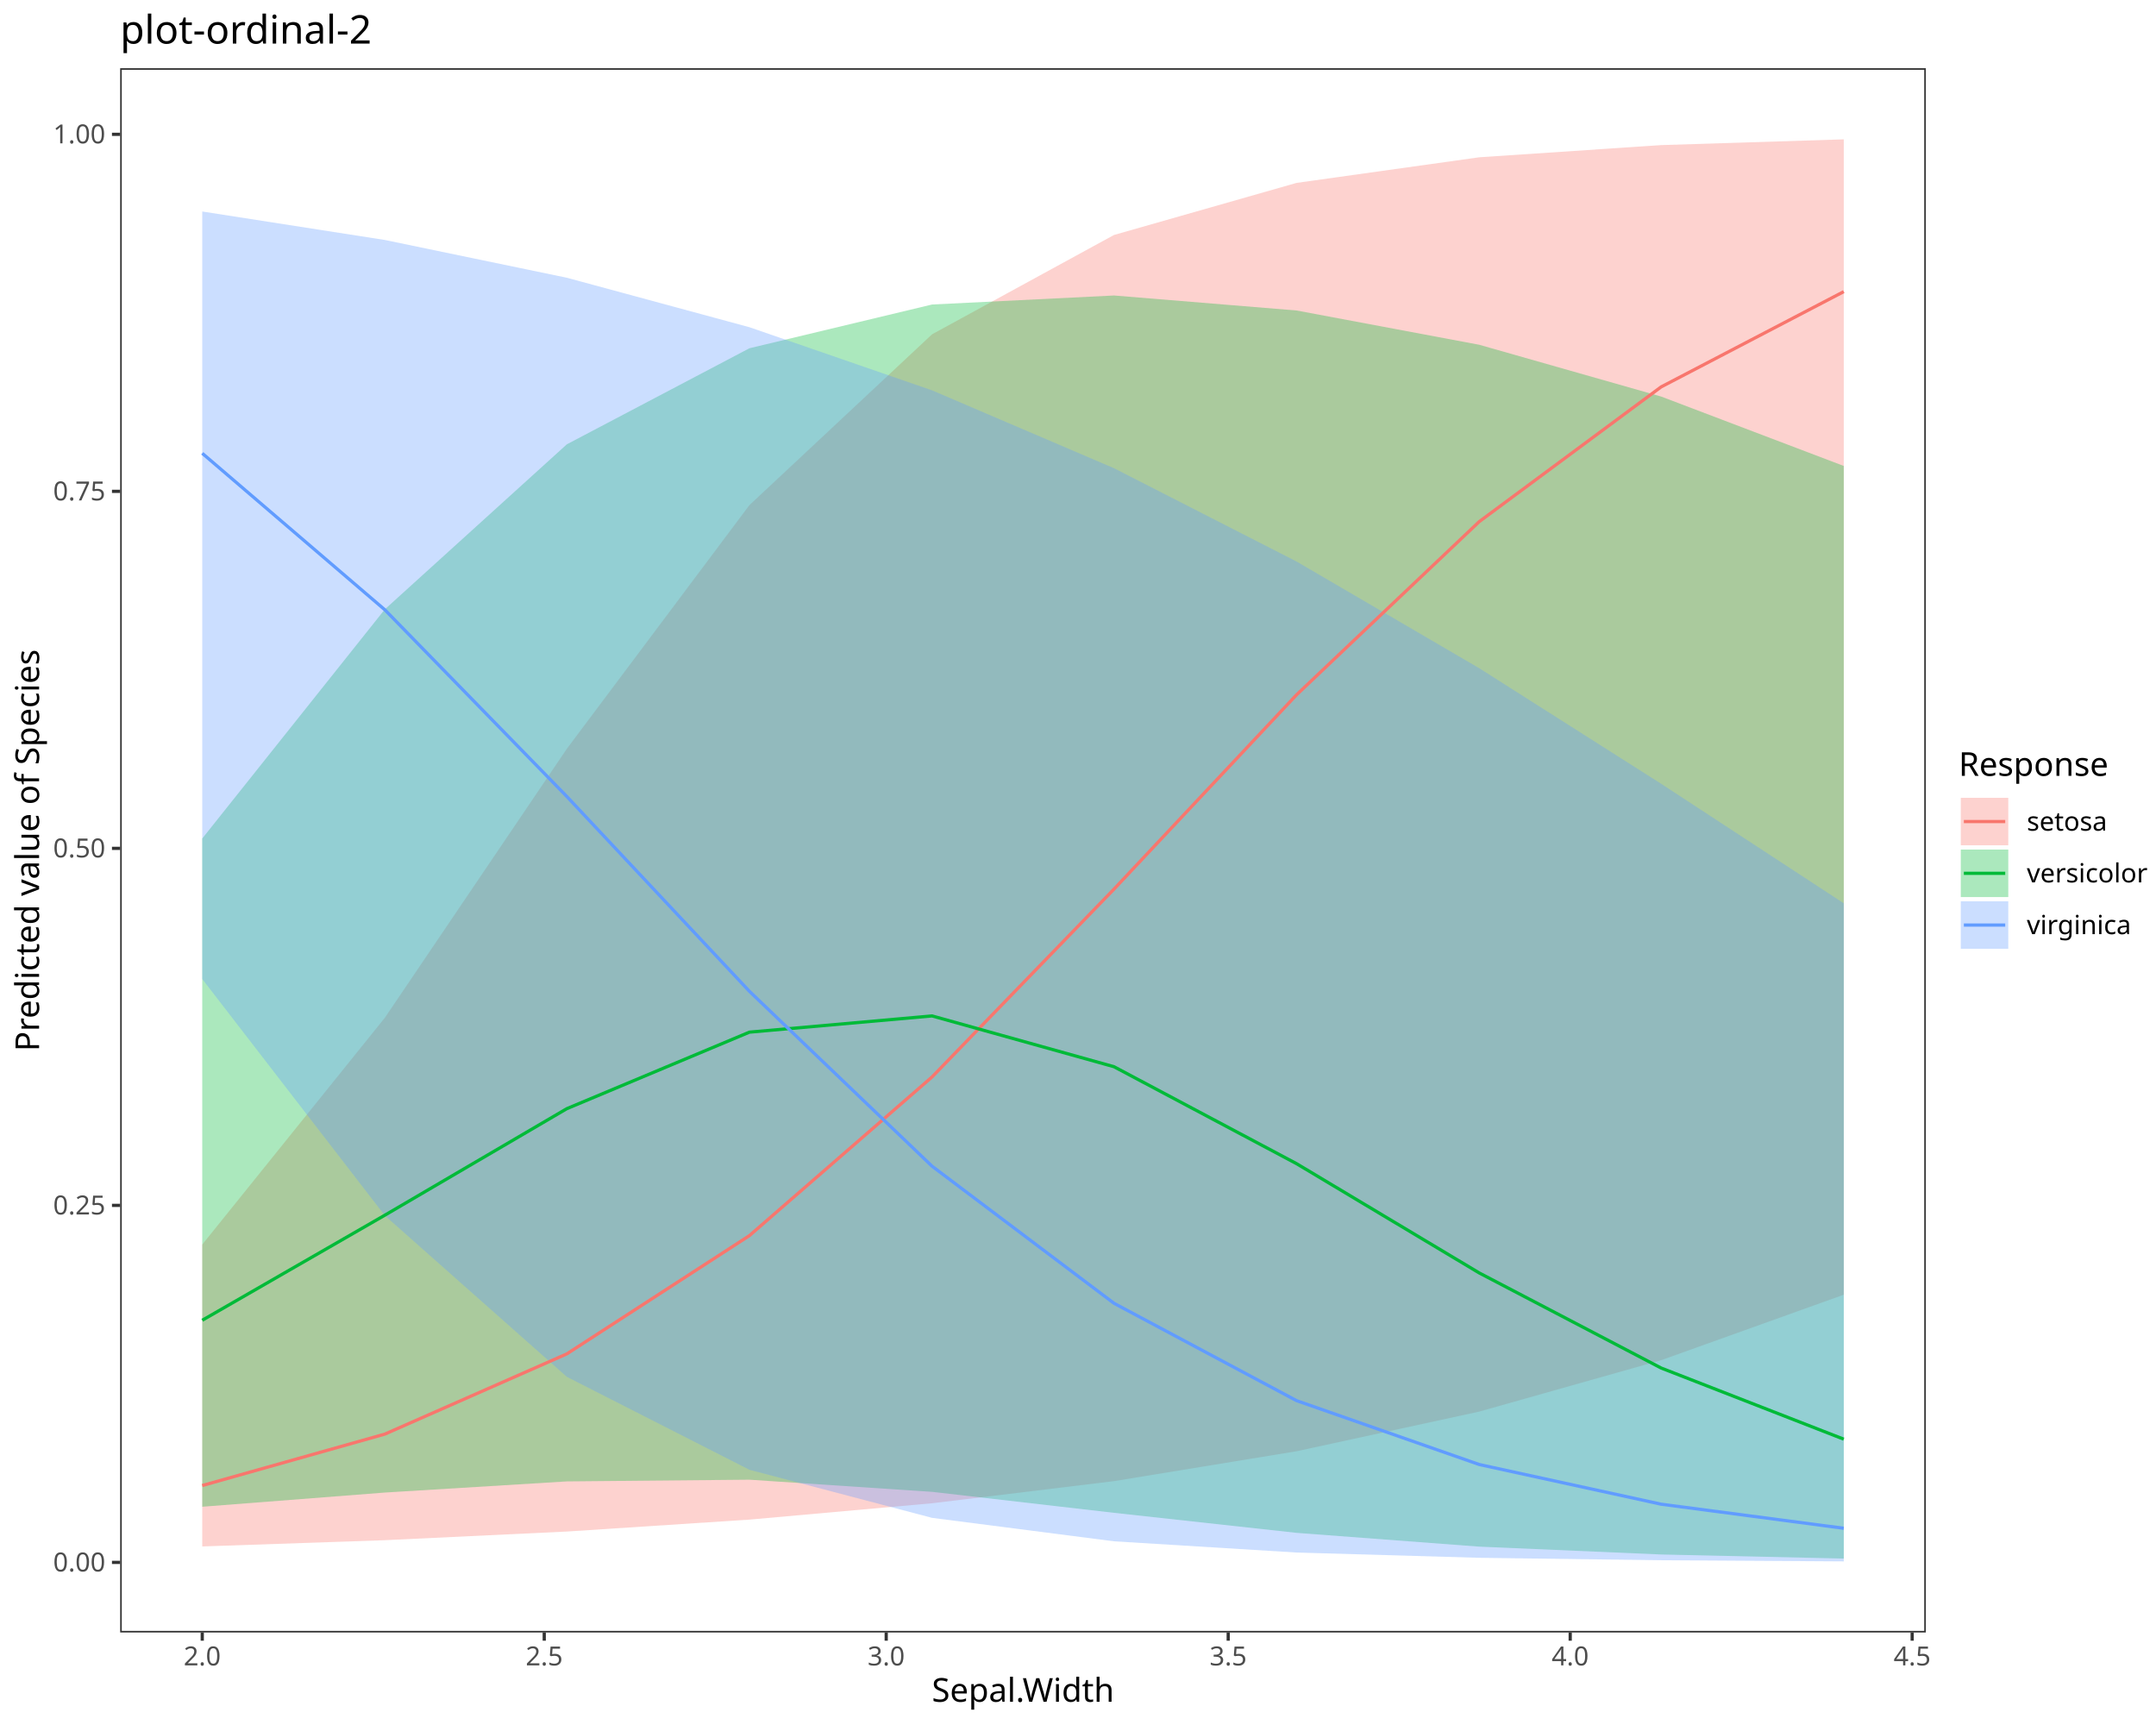
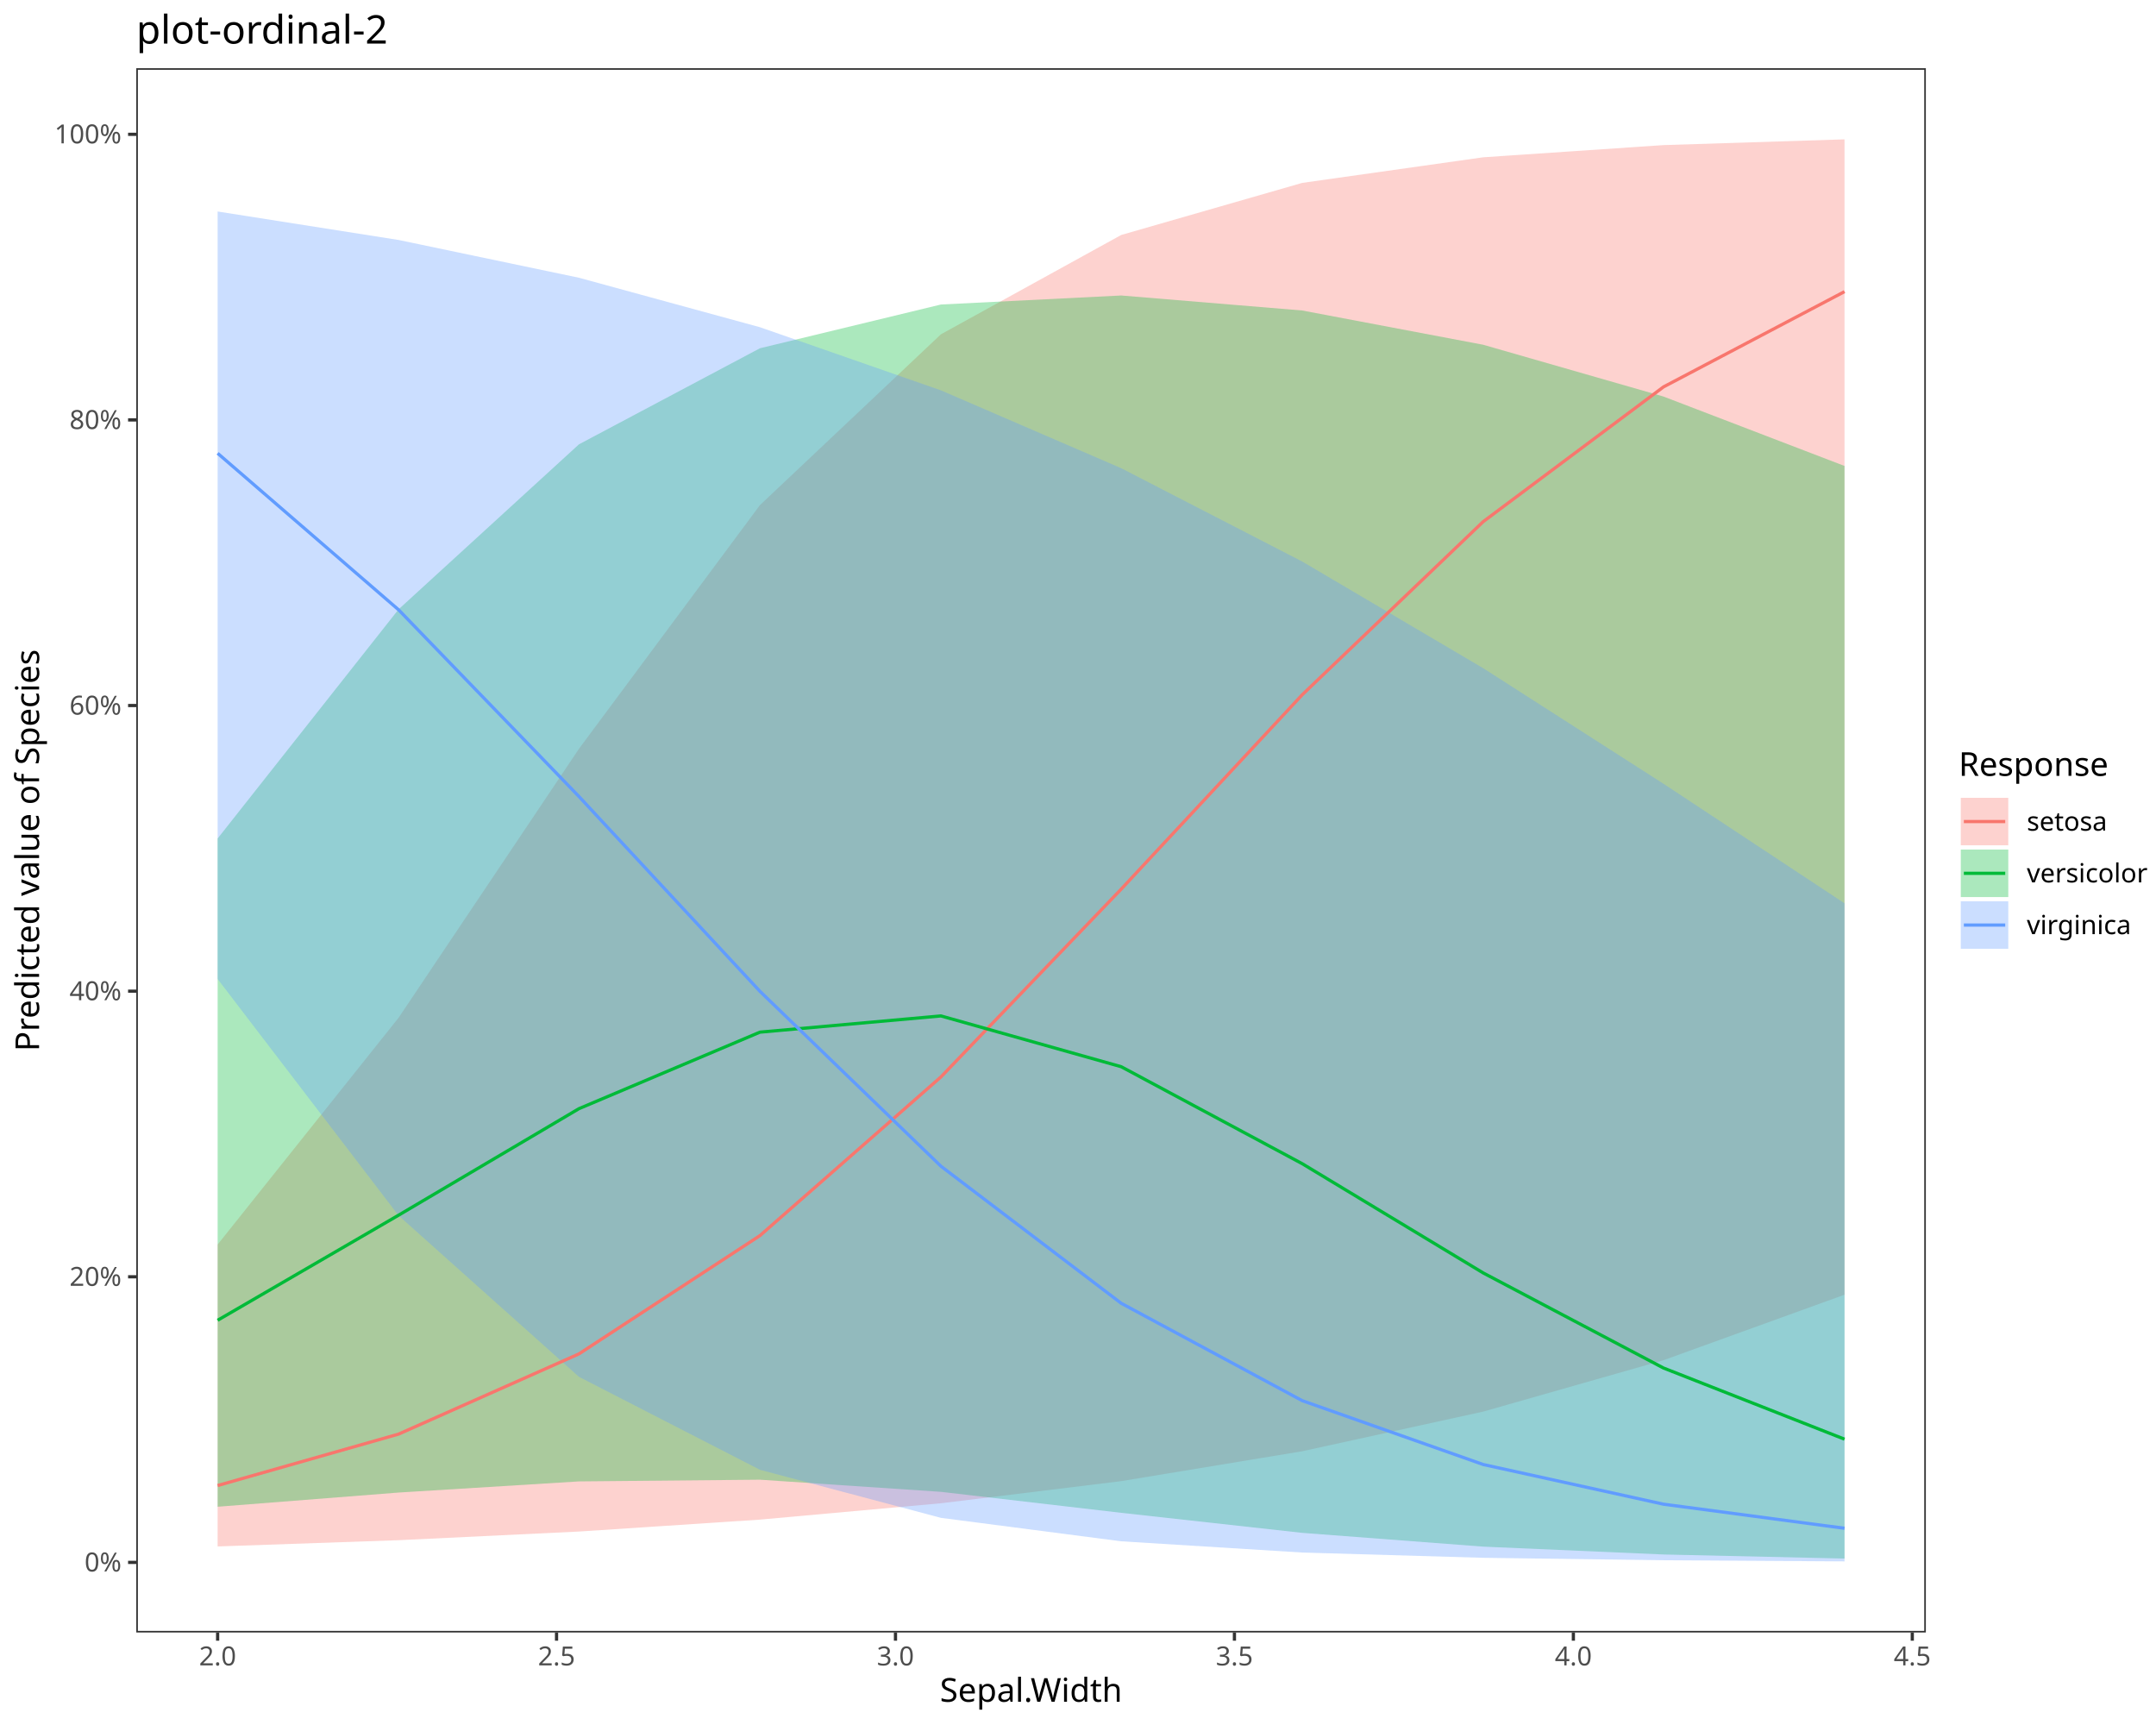
<svg xmlns="http://www.w3.org/2000/svg" class="svglite" data-engine-version="2.0" width="720.00pt" height="576.00pt" viewBox="0 0 720.00 576.00">
  <defs>
    <style type="text/css">
    .svglite line, .svglite polyline, .svglite polygon, .svglite path, .svglite rect, .svglite circle {
      fill: none;
      stroke: #000000;
      stroke-linecap: round;
      stroke-linejoin: round;
      stroke-miterlimit: 10.00;
    }
  </style>
  </defs>
  <rect width="100%" height="100%" style="stroke: none; fill: #FFFFFF;" />
  <defs>
    <clipPath id="cpMC4wMHw3MjAuMDB8MC4wMHw1NzYuMDA=">
      <rect x="0.00" y="0.00" width="720.00" height="576.00" />
    </clipPath>
  </defs>
  <g clip-path="url(#cpMC4wMHw3MjAuMDB8MC4wMHw1NzYuMDA=)">
    <rect x="0.00" y="0.00" width="720.00" height="576.00" style="stroke-width: 1.07; stroke: #FFFFFF; fill: #FFFFFF;" />
  </g>
  <defs>
-     <clipPath id="cpNDAuMTN8NjQzLjE0fDIyLjc4fDU0NS4xMQ==">
-       <rect x="40.13" y="22.78" width="603.01" height="522.33" />
+     <clipPath id="cpNDUuNTF8NjQzLjE0fDIyLjc4fDU0NS4xMQ==">
+       <rect x="45.51" y="22.78" width="597.63" height="522.33" />
    </clipPath>
  </defs>
-   <g clip-path="url(#cpNDAuMTN8NjQzLjE0fDIyLjc4fDU0NS4xMQ==)">
-     <rect x="40.13" y="22.78" width="603.01" height="522.33" style="stroke-width: 1.07; stroke: none; fill: #FFFFFF;" />
-     <polygon points="67.54,415.57 128.53,339.83 189.29,250.04 250.27,168.67 311.26,111.63 372.02,78.46 433.00,61.07 493.99,52.52 554.74,48.45 615.73,46.53 615.73,432.32 554.74,454.19 493.99,471.35 433.00,484.59 372.02,494.57 311.26,501.96 250.27,507.42 189.29,511.40 128.53,514.29 67.54,516.38 " style="stroke-width: 0.00; stroke: none; stroke-linecap: butt; fill: #F8766D; fill-opacity: 0.33;" />
-     <polyline points="67.54,415.57 128.53,339.83 189.29,250.04 250.27,168.67 311.26,111.63 372.02,78.46 433.00,61.07 493.99,52.52 554.74,48.45 615.73,46.53 " style="stroke-width: 1.07; stroke: none; stroke-linecap: butt;" />
-     <polyline points="615.73,432.32 554.74,454.19 493.99,471.35 433.00,484.59 372.02,494.57 311.26,501.96 250.27,507.42 189.29,511.40 128.53,514.29 67.54,516.38 " style="stroke-width: 1.07; stroke: none; stroke-linecap: butt;" />
-     <polygon points="67.54,279.99 128.53,203.45 189.29,148.37 250.27,116.29 311.26,101.68 372.02,98.67 433.00,103.68 493.99,115.12 554.74,132.41 615.73,155.59 615.73,520.42 554.74,519.06 493.99,516.44 433.00,511.84 372.02,505.15 311.26,498.14 250.27,494.09 189.29,494.66 128.53,498.38 67.54,503.12 " style="stroke-width: 0.00; stroke: none; stroke-linecap: butt; fill: #00BA38; fill-opacity: 0.33;" />
-     <polyline points="67.54,279.99 128.53,203.45 189.29,148.37 250.27,116.29 311.26,101.68 372.02,98.67 433.00,103.68 493.99,115.12 554.74,132.41 615.73,155.59 " style="stroke-width: 1.07; stroke: none; stroke-linecap: butt;" />
-     <polyline points="615.73,520.42 554.74,519.06 493.99,516.44 433.00,511.84 372.02,505.15 311.26,498.14 250.27,494.09 189.29,494.66 128.53,498.38 67.54,503.12 " style="stroke-width: 1.07; stroke: none; stroke-linecap: butt;" />
-     <polygon points="67.54,70.62 128.53,80.13 189.29,92.74 250.27,109.26 311.26,130.34 372.02,156.34 433.00,187.50 493.99,223.12 554.74,261.71 615.73,301.62 615.73,521.37 554.74,520.99 493.99,520.17 433.00,518.41 372.02,514.66 311.26,506.83 250.27,490.78 189.29,459.74 128.53,405.91 67.54,326.90 " style="stroke-width: 0.00; stroke: none; stroke-linecap: butt; fill: #619CFF; fill-opacity: 0.33;" />
-     <polyline points="67.54,70.62 128.53,80.13 189.29,92.74 250.27,109.26 311.26,130.34 372.02,156.34 433.00,187.50 493.99,223.12 554.74,261.71 615.73,301.62 " style="stroke-width: 1.07; stroke: none; stroke-linecap: butt;" />
-     <polyline points="615.73,521.37 554.74,520.99 493.99,520.17 433.00,518.41 372.02,514.66 311.26,506.83 250.27,490.78 189.29,459.74 128.53,405.91 67.54,326.90 " style="stroke-width: 1.07; stroke: none; stroke-linecap: butt;" />
-     <polyline points="67.54,496.04 128.53,478.86 189.29,452.08 250.27,412.59 311.26,359.61 372.02,296.89 433.00,231.99 493.99,174.18 554.74,129.19 615.73,97.38 " style="stroke-width: 1.07; stroke: #F8766D; stroke-linecap: butt;" />
-     <polyline points="67.54,440.85 128.53,405.76 189.29,370.20 250.27,344.65 311.26,339.23 372.02,356.19 433.00,388.57 493.99,425.05 554.74,456.80 615.73,480.56 " style="stroke-width: 1.07; stroke: #00BA38; stroke-linecap: butt;" />
-     <polyline points="67.54,151.36 128.53,203.63 189.29,265.96 250.27,331.01 311.26,389.41 372.02,435.18 433.00,467.70 493.99,489.02 554.74,502.27 615.73,510.31 " style="stroke-width: 1.07; stroke: #619CFF; stroke-linecap: butt;" />
-     <rect x="40.13" y="22.78" width="603.01" height="522.33" style="stroke-width: 1.07; stroke: #333333;" />
+   <g clip-path="url(#cpNDUuNTF8NjQzLjE0fDIyLjc4fDU0NS4xMQ==)">
+     <rect x="45.51" y="22.78" width="597.63" height="522.33" style="stroke-width: 1.07; stroke: none; fill: #FFFFFF;" />
+     <polygon points="72.68,415.57 133.12,339.83 193.34,250.04 253.78,168.67 314.22,111.63 374.43,78.46 434.88,61.07 495.32,52.52 555.53,48.45 615.98,46.53 615.98,432.32 555.53,454.19 495.32,471.35 434.88,484.59 374.43,494.57 314.22,501.96 253.78,507.42 193.34,511.40 133.12,514.29 72.68,516.38 " style="stroke-width: 0.00; stroke: none; stroke-linecap: butt; fill: #F8766D; fill-opacity: 0.33;" />
+     <polyline points="72.68,415.57 133.12,339.83 193.34,250.04 253.78,168.67 314.22,111.63 374.43,78.46 434.88,61.07 495.32,52.52 555.53,48.45 615.98,46.53 " style="stroke-width: 1.07; stroke: none; stroke-linecap: butt;" />
+     <polyline points="615.98,432.32 555.53,454.19 495.32,471.35 434.88,484.59 374.43,494.57 314.22,501.96 253.78,507.42 193.34,511.40 133.12,514.29 72.68,516.38 " style="stroke-width: 1.07; stroke: none; stroke-linecap: butt;" />
+     <polygon points="72.68,279.99 133.12,203.45 193.34,148.37 253.78,116.29 314.22,101.68 374.43,98.67 434.88,103.68 495.32,115.12 555.53,132.41 615.98,155.59 615.98,520.42 555.53,519.06 495.32,516.44 434.88,511.84 374.43,505.15 314.22,498.14 253.78,494.09 193.34,494.66 133.12,498.38 72.68,503.12 " style="stroke-width: 0.00; stroke: none; stroke-linecap: butt; fill: #00BA38; fill-opacity: 0.33;" />
+     <polyline points="72.68,279.99 133.12,203.45 193.34,148.37 253.78,116.29 314.22,101.68 374.43,98.67 434.88,103.68 495.32,115.12 555.53,132.41 615.98,155.59 " style="stroke-width: 1.07; stroke: none; stroke-linecap: butt;" />
+     <polyline points="615.98,520.42 555.53,519.06 495.32,516.44 434.88,511.84 374.43,505.15 314.22,498.14 253.78,494.09 193.34,494.66 133.12,498.38 72.68,503.12 " style="stroke-width: 1.07; stroke: none; stroke-linecap: butt;" />
+     <polygon points="72.68,70.62 133.12,80.13 193.34,92.74 253.78,109.26 314.22,130.34 374.43,156.34 434.88,187.50 495.32,223.12 555.53,261.71 615.98,301.62 615.98,521.37 555.53,520.99 495.32,520.17 434.88,518.41 374.43,514.66 314.22,506.83 253.78,490.78 193.34,459.74 133.12,405.91 72.68,326.90 " style="stroke-width: 0.00; stroke: none; stroke-linecap: butt; fill: #619CFF; fill-opacity: 0.33;" />
+     <polyline points="72.68,70.62 133.12,80.13 193.34,92.74 253.78,109.26 314.22,130.34 374.43,156.34 434.88,187.50 495.32,223.12 555.53,261.71 615.98,301.62 " style="stroke-width: 1.07; stroke: none; stroke-linecap: butt;" />
+     <polyline points="615.98,521.37 555.53,520.99 495.32,520.17 434.88,518.41 374.43,514.66 314.22,506.83 253.78,490.78 193.34,459.74 133.12,405.91 72.68,326.90 " style="stroke-width: 1.07; stroke: none; stroke-linecap: butt;" />
+     <polyline points="72.68,496.04 133.12,478.86 193.34,452.08 253.78,412.59 314.22,359.61 374.43,296.89 434.88,231.99 495.32,174.18 555.53,129.19 615.98,97.38 " style="stroke-width: 1.07; stroke: #F8766D; stroke-linecap: butt;" />
+     <polyline points="72.68,440.85 133.12,405.76 193.34,370.20 253.78,344.65 314.22,339.23 374.43,356.19 434.88,388.57 495.32,425.05 555.53,456.80 615.98,480.56 " style="stroke-width: 1.07; stroke: #00BA38; stroke-linecap: butt;" />
+     <polyline points="72.68,151.36 133.12,203.63 193.34,265.96 253.78,331.01 314.22,389.41 374.43,435.18 434.88,467.70 495.32,489.02 555.53,502.27 615.98,510.31 " style="stroke-width: 1.07; stroke: #619CFF; stroke-linecap: butt;" />
+     <rect x="45.51" y="22.78" width="597.63" height="522.33" style="stroke-width: 1.07; stroke: #333333;" />
  </g>
  <g clip-path="url(#cpMC4wMHw3MjAuMDB8MC4wMHw1NzYuMDA=)">
-     <text x="35.20" y="524.73" text-anchor="end" style="font-size: 8.80px; fill: #4D4D4D; font-family: sans;" textLength="17.13px" lengthAdjust="spacingAndGlyphs">0.00</text>
-     <text x="35.20" y="405.52" text-anchor="end" style="font-size: 8.80px; fill: #4D4D4D; font-family: sans;" textLength="17.13px" lengthAdjust="spacingAndGlyphs">0.25</text>
-     <text x="35.20" y="286.30" text-anchor="end" style="font-size: 8.80px; fill: #4D4D4D; font-family: sans;" textLength="17.13px" lengthAdjust="spacingAndGlyphs">0.50</text>
-     <text x="35.20" y="167.09" text-anchor="end" style="font-size: 8.80px; fill: #4D4D4D; font-family: sans;" textLength="17.13px" lengthAdjust="spacingAndGlyphs">0.75</text>
-     <text x="35.20" y="47.87" text-anchor="end" style="font-size: 8.80px; fill: #4D4D4D; font-family: sans;" textLength="17.13px" lengthAdjust="spacingAndGlyphs">1.00</text>
-     <polyline points="37.39,521.70 40.13,521.70 " style="stroke-width: 1.07; stroke: #333333; stroke-linecap: butt;" />
-     <polyline points="37.39,402.49 40.13,402.49 " style="stroke-width: 1.07; stroke: #333333; stroke-linecap: butt;" />
-     <polyline points="37.39,283.27 40.13,283.27 " style="stroke-width: 1.07; stroke: #333333; stroke-linecap: butt;" />
-     <polyline points="37.39,164.06 40.13,164.06 " style="stroke-width: 1.07; stroke: #333333; stroke-linecap: butt;" />
-     <polyline points="37.39,44.85 40.13,44.85 " style="stroke-width: 1.07; stroke: #333333; stroke-linecap: butt;" />
-     <polyline points="67.54,547.85 67.54,545.11 " style="stroke-width: 1.07; stroke: #333333; stroke-linecap: butt;" />
-     <polyline points="181.75,547.85 181.75,545.11 " style="stroke-width: 1.07; stroke: #333333; stroke-linecap: butt;" />
-     <polyline points="295.95,547.85 295.95,545.11 " style="stroke-width: 1.07; stroke: #333333; stroke-linecap: butt;" />
-     <polyline points="410.16,547.85 410.16,545.11 " style="stroke-width: 1.07; stroke: #333333; stroke-linecap: butt;" />
-     <polyline points="524.37,547.85 524.37,545.11 " style="stroke-width: 1.07; stroke: #333333; stroke-linecap: butt;" />
-     <polyline points="638.57,547.85 638.57,545.11 " style="stroke-width: 1.07; stroke: #333333; stroke-linecap: butt;" />
-     <text x="67.54" y="556.10" text-anchor="middle" style="font-size: 8.80px; fill: #4D4D4D; font-family: sans;" textLength="12.23px" lengthAdjust="spacingAndGlyphs">2.0</text>
-     <text x="181.75" y="556.10" text-anchor="middle" style="font-size: 8.80px; fill: #4D4D4D; font-family: sans;" textLength="12.23px" lengthAdjust="spacingAndGlyphs">2.5</text>
-     <text x="295.95" y="556.10" text-anchor="middle" style="font-size: 8.80px; fill: #4D4D4D; font-family: sans;" textLength="12.23px" lengthAdjust="spacingAndGlyphs">3.0</text>
-     <text x="410.16" y="556.10" text-anchor="middle" style="font-size: 8.80px; fill: #4D4D4D; font-family: sans;" textLength="12.23px" lengthAdjust="spacingAndGlyphs">3.5</text>
-     <text x="524.37" y="556.10" text-anchor="middle" style="font-size: 8.80px; fill: #4D4D4D; font-family: sans;" textLength="12.23px" lengthAdjust="spacingAndGlyphs">4.0</text>
-     <text x="638.57" y="556.10" text-anchor="middle" style="font-size: 8.80px; fill: #4D4D4D; font-family: sans;" textLength="12.23px" lengthAdjust="spacingAndGlyphs">4.5</text>
-     <text x="341.64" y="568.24" text-anchor="middle" style="font-size: 11.00px; font-family: sans;" textLength="59.31px" lengthAdjust="spacingAndGlyphs">Sepal.Width</text>
+     <text x="40.58" y="524.73" text-anchor="end" style="font-size: 8.80px; fill: #4D4D4D; font-family: sans;" textLength="12.72px" lengthAdjust="spacingAndGlyphs">0%</text>
+     <text x="40.58" y="429.36" text-anchor="end" style="font-size: 8.80px; fill: #4D4D4D; font-family: sans;" textLength="17.61px" lengthAdjust="spacingAndGlyphs">20%</text>
+     <text x="40.58" y="333.99" text-anchor="end" style="font-size: 8.80px; fill: #4D4D4D; font-family: sans;" textLength="17.61px" lengthAdjust="spacingAndGlyphs">40%</text>
+     <text x="40.58" y="238.62" text-anchor="end" style="font-size: 8.80px; fill: #4D4D4D; font-family: sans;" textLength="17.61px" lengthAdjust="spacingAndGlyphs">60%</text>
+     <text x="40.58" y="143.25" text-anchor="end" style="font-size: 8.80px; fill: #4D4D4D; font-family: sans;" textLength="17.61px" lengthAdjust="spacingAndGlyphs">80%</text>
+     <text x="40.58" y="47.87" text-anchor="end" style="font-size: 8.80px; fill: #4D4D4D; font-family: sans;" textLength="22.51px" lengthAdjust="spacingAndGlyphs">100%</text>
+     <polyline points="42.77,521.70 45.51,521.70 " style="stroke-width: 1.07; stroke: #333333; stroke-linecap: butt;" />
+     <polyline points="42.77,426.33 45.51,426.33 " style="stroke-width: 1.07; stroke: #333333; stroke-linecap: butt;" />
+     <polyline points="42.77,330.96 45.51,330.96 " style="stroke-width: 1.07; stroke: #333333; stroke-linecap: butt;" />
+     <polyline points="42.77,235.59 45.51,235.59 " style="stroke-width: 1.07; stroke: #333333; stroke-linecap: butt;" />
+     <polyline points="42.77,140.22 45.51,140.22 " style="stroke-width: 1.07; stroke: #333333; stroke-linecap: butt;" />
+     <polyline points="42.77,44.85 45.51,44.85 " style="stroke-width: 1.07; stroke: #333333; stroke-linecap: butt;" />
+     <polyline points="72.68,547.85 72.68,545.11 " style="stroke-width: 1.07; stroke: #333333; stroke-linecap: butt;" />
+     <polyline points="185.86,547.85 185.86,545.11 " style="stroke-width: 1.07; stroke: #333333; stroke-linecap: butt;" />
+     <polyline points="299.05,547.85 299.05,545.11 " style="stroke-width: 1.07; stroke: #333333; stroke-linecap: butt;" />
+     <polyline points="412.24,547.85 412.24,545.11 " style="stroke-width: 1.07; stroke: #333333; stroke-linecap: butt;" />
+     <polyline points="525.43,547.85 525.43,545.11 " style="stroke-width: 1.07; stroke: #333333; stroke-linecap: butt;" />
+     <polyline points="638.61,547.85 638.61,545.11 " style="stroke-width: 1.07; stroke: #333333; stroke-linecap: butt;" />
+     <text x="72.68" y="556.10" text-anchor="middle" style="font-size: 8.80px; fill: #4D4D4D; font-family: sans;" textLength="12.23px" lengthAdjust="spacingAndGlyphs">2.0</text>
+     <text x="185.86" y="556.10" text-anchor="middle" style="font-size: 8.80px; fill: #4D4D4D; font-family: sans;" textLength="12.23px" lengthAdjust="spacingAndGlyphs">2.5</text>
+     <text x="299.05" y="556.10" text-anchor="middle" style="font-size: 8.80px; fill: #4D4D4D; font-family: sans;" textLength="12.23px" lengthAdjust="spacingAndGlyphs">3.0</text>
+     <text x="412.24" y="556.10" text-anchor="middle" style="font-size: 8.80px; fill: #4D4D4D; font-family: sans;" textLength="12.23px" lengthAdjust="spacingAndGlyphs">3.5</text>
+     <text x="525.43" y="556.10" text-anchor="middle" style="font-size: 8.80px; fill: #4D4D4D; font-family: sans;" textLength="12.23px" lengthAdjust="spacingAndGlyphs">4.0</text>
+     <text x="638.61" y="556.10" text-anchor="middle" style="font-size: 8.80px; fill: #4D4D4D; font-family: sans;" textLength="12.23px" lengthAdjust="spacingAndGlyphs">4.5</text>
+     <text x="344.33" y="568.24" text-anchor="middle" style="font-size: 11.00px; font-family: sans;" textLength="59.31px" lengthAdjust="spacingAndGlyphs">Sepal.Width</text>
    <text transform="translate(13.05,283.95) rotate(-90)" text-anchor="middle" style="font-size: 11.00px; font-family: sans;" textLength="130.26px" lengthAdjust="spacingAndGlyphs">Predicted value of Species</text>
    <rect x="654.10" y="250.36" width="60.42" height="67.17" style="stroke-width: 1.07; stroke: none; fill: #FFFFFF;" />
    <text x="654.10" y="259.07" style="font-size: 11.00px; font-family: sans;" textLength="49.55px" lengthAdjust="spacingAndGlyphs">Response</text>
    <rect x="654.10" y="265.69" width="17.28" height="17.28" style="stroke-width: 1.07; stroke: none; fill: #FFFFFF;" />
    <rect x="654.81" y="266.40" width="15.86" height="15.86" style="stroke-width: 1.07; stroke: none; stroke-linecap: butt; stroke-linejoin: miter; fill: #F8766D; fill-opacity: 0.33;" />
    <line x1="655.83" y1="274.33" x2="669.65" y2="274.33" style="stroke-width: 1.07; stroke: #F8766D; stroke-linecap: butt;" />
    <rect x="654.10" y="282.97" width="17.28" height="17.28" style="stroke-width: 1.07; stroke: none; fill: #FFFFFF;" />
    <rect x="654.81" y="283.68" width="15.86" height="15.86" style="stroke-width: 1.07; stroke: none; stroke-linecap: butt; stroke-linejoin: miter; fill: #00BA38; fill-opacity: 0.33;" />
    <line x1="655.83" y1="291.61" x2="669.65" y2="291.61" style="stroke-width: 1.07; stroke: #00BA38; stroke-linecap: butt;" />
    <rect x="654.10" y="300.25" width="17.28" height="17.28" style="stroke-width: 1.07; stroke: none; fill: #FFFFFF;" />
    <rect x="654.81" y="300.96" width="15.86" height="15.86" style="stroke-width: 1.07; stroke: none; stroke-linecap: butt; stroke-linejoin: miter; fill: #619CFF; fill-opacity: 0.33;" />
    <line x1="655.83" y1="308.89" x2="669.65" y2="308.89" style="stroke-width: 1.07; stroke: #619CFF; stroke-linecap: butt;" />
    <text x="676.86" y="277.36" style="font-size: 8.80px; font-family: sans;" textLength="25.94px" lengthAdjust="spacingAndGlyphs">setosa</text>
    <text x="676.86" y="294.64" style="font-size: 8.80px; font-family: sans;" textLength="37.66px" lengthAdjust="spacingAndGlyphs">versicolor</text>
    <text x="676.86" y="311.92" style="font-size: 8.80px; font-family: sans;" textLength="32.28px" lengthAdjust="spacingAndGlyphs">virginica</text>
-     <text x="40.13" y="14.56" style="font-size: 13.20px; font-family: sans;" textLength="77.04px" lengthAdjust="spacingAndGlyphs">plot-ordinal-2</text>
+     <text x="45.51" y="14.56" style="font-size: 13.20px; font-family: sans;" textLength="77.04px" lengthAdjust="spacingAndGlyphs">plot-ordinal-2</text>
  </g>
</svg>
